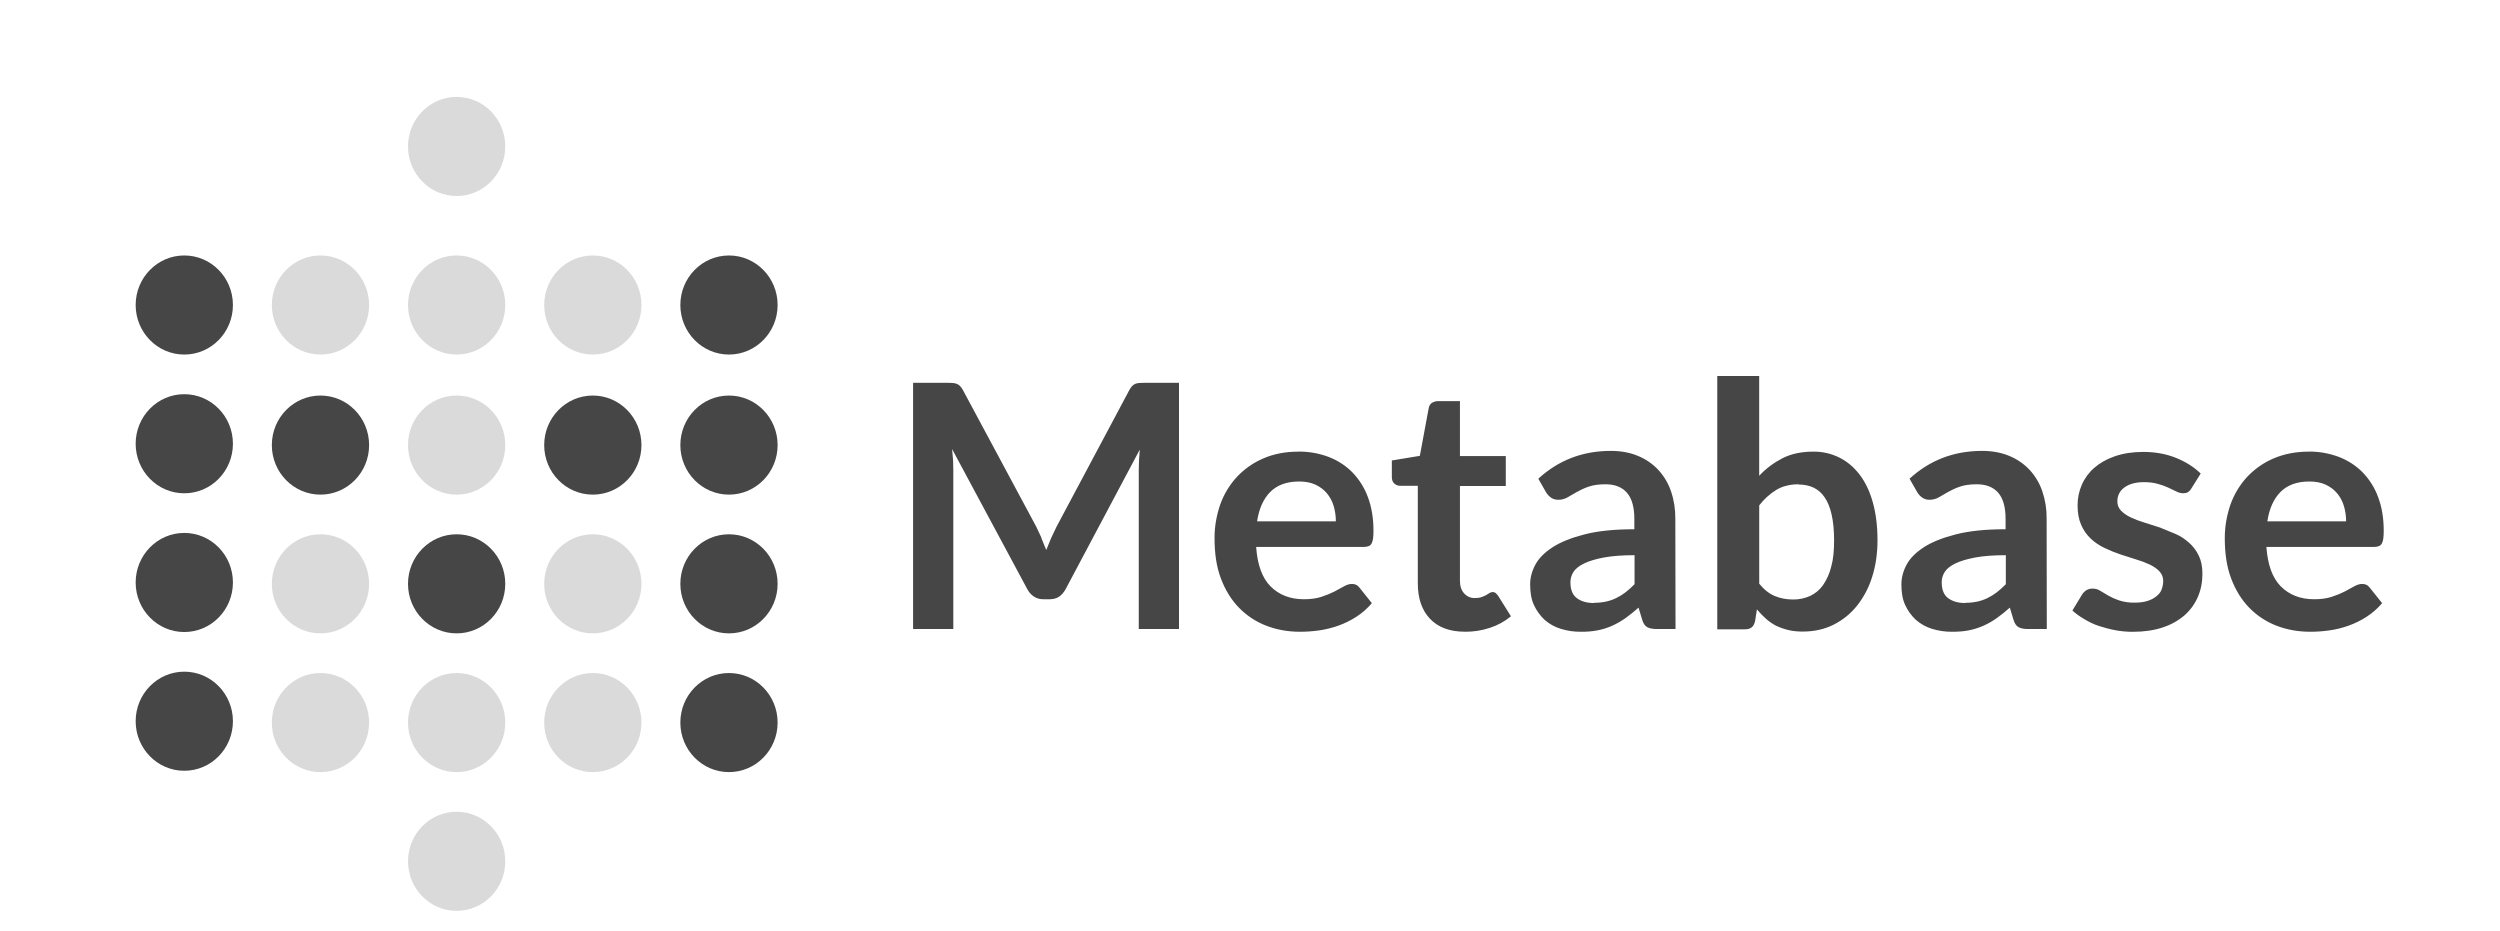
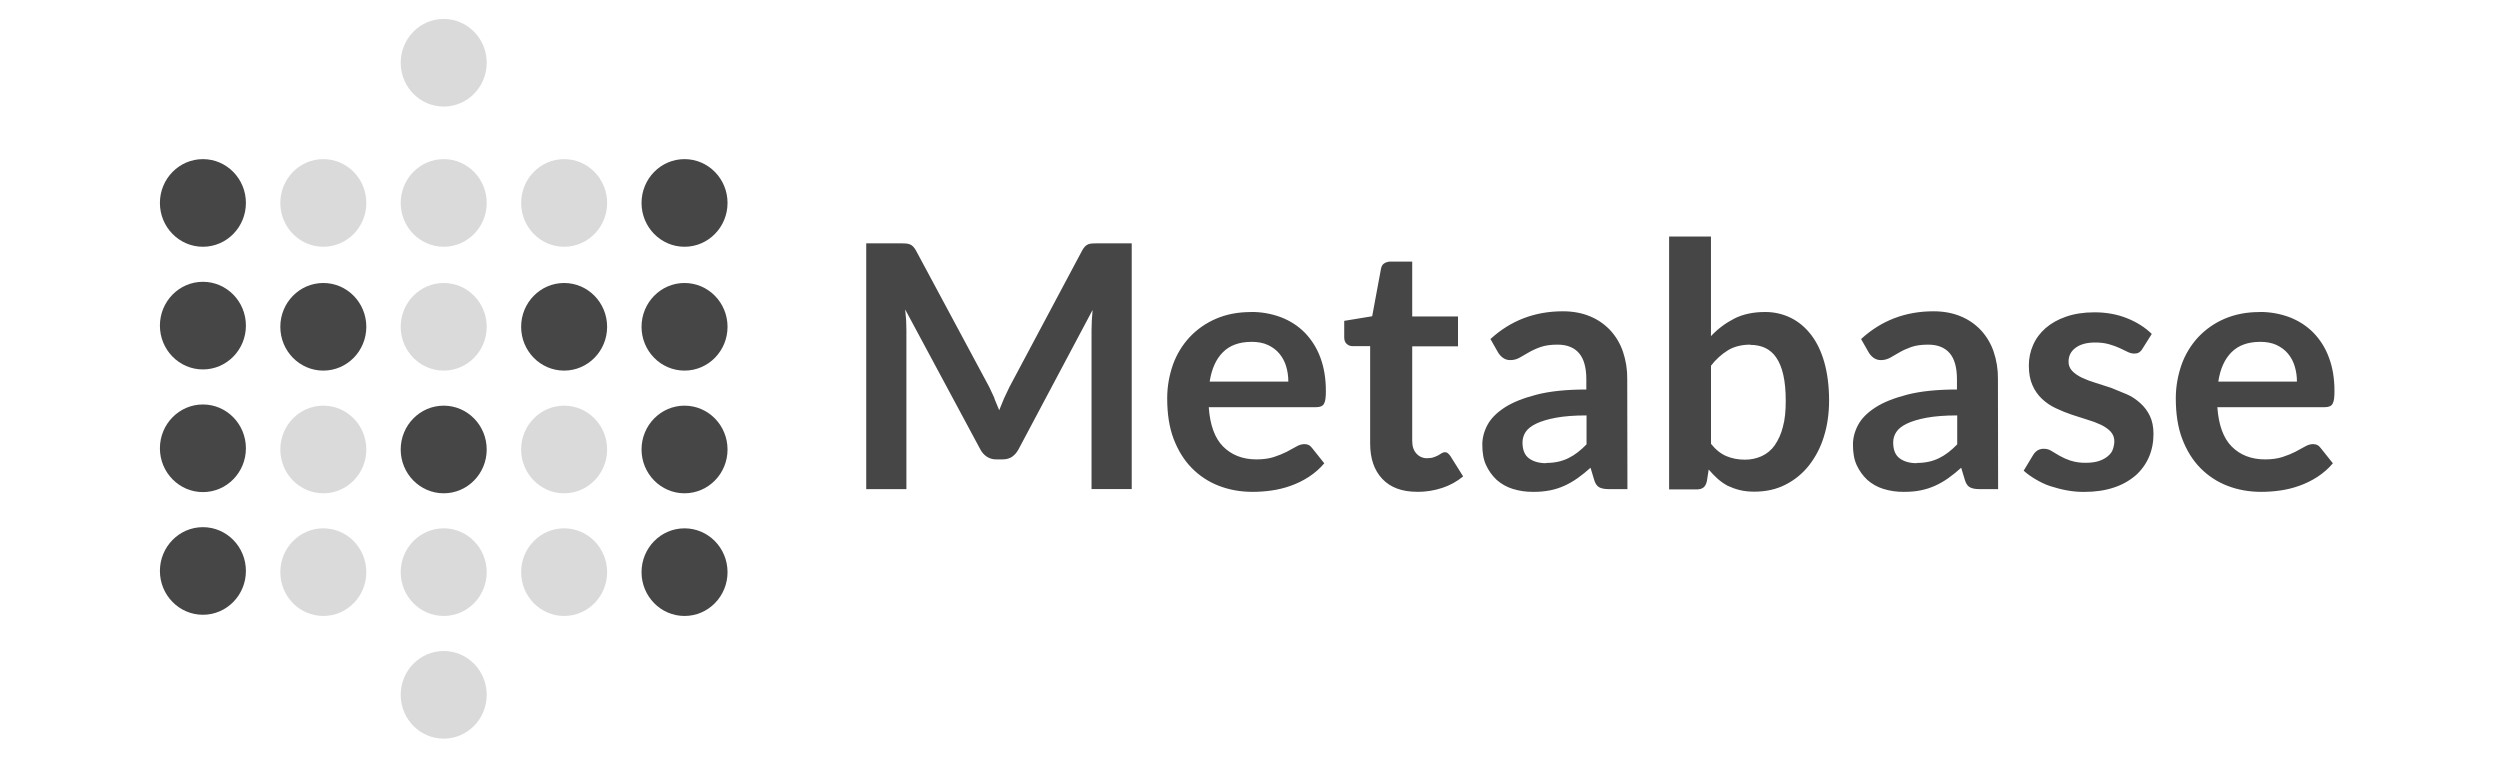
- <svg xmlns="http://www.w3.org/2000/svg" width="129" height="48" viewBox="0 0 129 48" fill="none">
-   <rect width="129" height="48" fill="transparent" />
-   <path d="M9.509 18.295C10.895 18.295 12.019 17.15 12.019 15.738C12.019 14.326 10.895 13.182 9.509 13.182C8.124 13.182 7 14.326 7 15.738C7 17.15 8.124 18.295 9.509 18.295Z" fill="#464646" />
-   <path d="M9.509 25.454C10.895 25.454 12.019 24.309 12.019 22.897C12.019 21.485 10.895 20.34 9.509 20.34C8.124 20.34 7 21.485 7 22.897C7 24.309 8.124 25.454 9.509 25.454Z" fill="#464646" />
-   <path opacity="0.2" d="M16.536 18.295C17.922 18.295 19.046 17.15 19.046 15.738C19.046 14.326 17.922 13.182 16.536 13.182C15.15 13.182 14.027 14.326 14.027 15.738C14.027 17.15 15.15 18.295 16.536 18.295Z" fill="#464646" />
-   <path d="M16.536 25.523C17.922 25.523 19.046 24.379 19.046 22.967C19.046 21.555 17.922 20.41 16.536 20.41C15.15 20.41 14.027 21.555 14.027 22.967C14.027 24.379 15.15 25.523 16.536 25.523Z" fill="#464646" />
-   <path opacity="0.2" d="M23.562 18.295C24.948 18.295 26.072 17.15 26.072 15.738C26.072 14.326 24.948 13.182 23.562 13.182C22.177 13.182 21.053 14.326 21.053 15.738C21.053 17.15 22.177 18.295 23.562 18.295Z" fill="#464646" />
-   <path opacity="0.2" d="M23.562 10.114C24.948 10.114 26.072 8.969 26.072 7.557C26.072 6.145 24.948 5 23.562 5C22.177 5 21.053 6.145 21.053 7.557C21.053 8.969 22.177 10.114 23.562 10.114Z" fill="#464646" />
-   <path opacity="0.2" d="M23.562 25.523C24.948 25.523 26.072 24.379 26.072 22.967C26.072 21.555 24.948 20.41 23.562 20.41C22.177 20.41 21.053 21.555 21.053 22.967C21.053 24.379 22.177 25.523 23.562 25.523Z" fill="#464646" />
-   <path opacity="0.2" d="M30.589 18.295C31.975 18.295 33.099 17.15 33.099 15.738C33.099 14.326 31.975 13.182 30.589 13.182C29.203 13.182 28.08 14.326 28.08 15.738C28.08 17.15 29.203 18.295 30.589 18.295Z" fill="#464646" />
-   <path d="M37.615 18.295C39.001 18.295 40.125 17.15 40.125 15.738C40.125 14.326 39.001 13.182 37.615 13.182C36.23 13.182 35.106 14.326 35.106 15.738C35.106 17.15 36.23 18.295 37.615 18.295Z" fill="#464646" />
-   <path d="M30.589 25.523C31.975 25.523 33.099 24.379 33.099 22.967C33.099 21.555 31.975 20.41 30.589 20.41C29.203 20.41 28.08 21.555 28.08 22.967C28.08 24.379 29.203 25.523 30.589 25.523Z" fill="#464646" />
-   <path d="M37.615 25.523C39.001 25.523 40.125 24.379 40.125 22.967C40.125 21.555 39.001 20.41 37.615 20.41C36.23 20.41 35.106 21.555 35.106 22.967C35.106 24.379 36.23 25.523 37.615 25.523Z" fill="#464646" />
-   <path d="M9.509 32.613C10.895 32.613 12.019 31.468 12.019 30.056C12.019 28.644 10.895 27.499 9.509 27.499C8.124 27.499 7 28.644 7 30.056C7 31.468 8.124 32.613 9.509 32.613Z" fill="#464646" />
-   <path opacity="0.2" d="M16.536 32.682C17.922 32.682 19.046 31.538 19.046 30.126C19.046 28.713 17.922 27.569 16.536 27.569C15.15 27.569 14.027 28.713 14.027 30.126C14.027 31.538 15.15 32.682 16.536 32.682Z" fill="#464646" />
-   <path d="M23.562 32.682C24.948 32.682 26.072 31.538 26.072 30.126C26.072 28.713 24.948 27.569 23.562 27.569C22.177 27.569 21.053 28.713 21.053 30.126C21.053 31.538 22.177 32.682 23.562 32.682Z" fill="#464646" />
-   <path opacity="0.2" d="M30.589 32.682C31.975 32.682 33.099 31.538 33.099 30.126C33.099 28.713 31.975 27.569 30.589 27.569C29.203 27.569 28.08 28.713 28.08 30.126C28.08 31.538 29.203 32.682 30.589 32.682Z" fill="#464646" />
-   <path d="M37.615 32.682C39.001 32.682 40.125 31.538 40.125 30.126C40.125 28.713 39.001 27.569 37.615 27.569C36.23 27.569 35.106 28.713 35.106 30.126C35.106 31.538 36.23 32.682 37.615 32.682Z" fill="#464646" />
-   <path d="M9.509 39.772C10.895 39.772 12.019 38.627 12.019 37.215C12.019 35.803 10.895 34.658 9.509 34.658C8.124 34.658 7 35.803 7 37.215C7 38.627 8.124 39.772 9.509 39.772Z" fill="#464646" />
-   <path opacity="0.2" d="M16.536 39.841C17.922 39.841 19.046 38.697 19.046 37.285C19.046 35.873 17.922 34.728 16.536 34.728C15.15 34.728 14.027 35.873 14.027 37.285C14.027 38.697 15.15 39.841 16.536 39.841Z" fill="#464646" />
-   <path opacity="0.2" d="M23.562 39.841C24.948 39.841 26.072 38.697 26.072 37.285C26.072 35.873 24.948 34.728 23.562 34.728C22.177 34.728 21.053 35.873 21.053 37.285C21.053 38.697 22.177 39.841 23.562 39.841Z" fill="#464646" />
-   <path opacity="0.2" d="M23.562 47C24.948 47 26.072 45.855 26.072 44.443C26.072 43.031 24.948 41.886 23.562 41.886C22.177 41.886 21.053 43.031 21.053 44.443C21.053 45.855 22.177 47 23.562 47Z" fill="#464646" />
-   <path opacity="0.2" d="M30.589 39.841C31.975 39.841 33.099 38.697 33.099 37.285C33.099 35.873 31.975 34.728 30.589 34.728C29.203 34.728 28.08 35.873 28.08 37.285C28.08 38.697 29.203 39.841 30.589 39.841Z" fill="#464646" />
-   <path d="M37.615 39.841C39.001 39.841 40.125 38.697 40.125 37.285C40.125 35.873 39.001 34.728 37.615 34.728C36.23 34.728 35.106 35.873 35.106 37.285C35.106 38.697 36.23 39.841 37.615 39.841Z" fill="#464646" />
-   <path d="M53.736 27.77L53.987 28.38L54.242 27.757L54.522 27.169L58.271 20.132C58.31 20.055 58.359 19.984 58.416 19.921C58.466 19.869 58.522 19.833 58.581 19.806C58.641 19.78 58.711 19.767 58.787 19.762C58.877 19.755 58.967 19.752 59.058 19.753H60.836V32.455H58.76V24.251L58.773 23.752L58.813 23.198L54.985 30.402C54.897 30.566 54.783 30.694 54.655 30.784C54.526 30.875 54.35 30.921 54.165 30.921H53.84C53.667 30.926 53.496 30.878 53.351 30.784C53.207 30.688 53.089 30.556 53.01 30.402L49.128 23.172L49.178 23.739L49.191 24.254V32.457H47.115V19.753H48.893L49.163 19.762C49.234 19.767 49.303 19.782 49.369 19.807C49.434 19.832 49.492 19.871 49.54 19.922C49.599 19.985 49.649 20.055 49.689 20.132L53.474 27.184L53.747 27.769L53.736 27.77ZM66.985 23.302C67.518 23.295 68.047 23.387 68.547 23.573C69.022 23.756 69.433 24.02 69.777 24.367C70.133 24.733 70.407 25.171 70.583 25.65C70.775 26.158 70.871 26.736 70.871 27.385C70.873 27.521 70.866 27.658 70.849 27.793C70.839 27.883 70.813 27.969 70.772 28.049C70.736 28.112 70.684 28.155 70.618 28.181C70.552 28.208 70.473 28.222 70.371 28.222H64.817C64.883 29.149 65.131 29.826 65.562 30.259C65.993 30.691 66.567 30.921 67.279 30.921C67.631 30.921 67.932 30.88 68.184 30.797C68.436 30.715 68.66 30.624 68.851 30.526L69.349 30.255C69.492 30.172 69.631 30.131 69.765 30.131C69.853 30.131 69.928 30.149 69.993 30.183C70.058 30.217 70.103 30.268 70.158 30.333L70.788 31.123C70.556 31.397 70.285 31.635 69.983 31.829C69.691 32.017 69.378 32.171 69.05 32.287C68.729 32.401 68.398 32.482 68.061 32.53C67.737 32.575 67.41 32.599 67.083 32.599C66.459 32.599 65.877 32.495 65.34 32.287C64.812 32.084 64.333 31.769 63.937 31.364C63.539 30.958 63.228 30.454 63 29.855C62.772 29.256 62.67 28.559 62.67 27.759C62.67 27.144 62.78 26.565 62.967 26.024C63.155 25.501 63.445 25.02 63.822 24.611C64.204 24.203 64.666 23.878 65.179 23.658C65.716 23.423 66.32 23.305 66.992 23.305L66.985 23.302ZM67.029 24.846C66.398 24.846 65.903 25.026 65.548 25.382C65.193 25.739 64.965 26.246 64.866 26.901H68.93C68.93 26.62 68.891 26.355 68.816 26.106C68.745 25.866 68.625 25.643 68.465 25.451C68.308 25.263 68.109 25.116 67.871 25.006C67.632 24.896 67.349 24.845 67.03 24.845L67.029 24.846ZM75.586 32.596C74.81 32.596 74.211 32.375 73.79 31.932C73.368 31.488 73.159 30.879 73.159 30.1V25.067H72.248C72.132 25.067 72.032 25.028 71.947 24.952C71.862 24.876 71.819 24.761 71.819 24.621V23.76L73.264 23.522L73.72 21.064C73.742 20.947 73.797 20.843 73.881 20.793C73.965 20.742 74.071 20.697 74.211 20.697H75.333V23.534H77.699V25.079H75.333V29.962C75.333 30.242 75.403 30.462 75.553 30.622C75.623 30.699 75.707 30.761 75.802 30.802C75.897 30.843 76 30.863 76.103 30.86C76.238 30.86 76.35 30.845 76.441 30.811C76.523 30.783 76.602 30.75 76.679 30.71L76.858 30.6C76.91 30.569 76.964 30.55 77.017 30.55C77.083 30.55 77.133 30.566 77.173 30.6C77.223 30.643 77.267 30.692 77.305 30.745L77.965 31.8C77.644 32.066 77.275 32.269 76.878 32.397C76.468 32.532 76.039 32.6 75.607 32.599L75.586 32.596ZM86.457 32.457H85.484C85.281 32.457 85.121 32.426 85.003 32.365C84.885 32.304 84.8 32.178 84.741 31.992L84.549 31.352C84.336 31.545 84.112 31.726 83.878 31.893C83.658 32.047 83.432 32.178 83.2 32.283C82.962 32.391 82.712 32.471 82.455 32.522C82.166 32.578 81.872 32.603 81.578 32.599C81.222 32.603 80.867 32.551 80.526 32.445C80.221 32.35 79.939 32.192 79.699 31.981C79.468 31.764 79.281 31.503 79.149 31.214C79.008 30.911 78.956 30.552 78.956 30.149C78.956 29.818 79.044 29.471 79.223 29.139C79.401 28.807 79.696 28.51 80.111 28.24C80.525 27.97 81.077 27.751 81.766 27.573C82.456 27.396 83.31 27.309 84.332 27.309V26.777C84.332 26.17 84.204 25.718 83.951 25.426C83.698 25.135 83.328 24.989 82.845 24.989C82.493 24.989 82.202 25.03 81.968 25.113C81.757 25.186 81.553 25.279 81.359 25.389L80.883 25.665C80.736 25.748 80.57 25.79 80.402 25.788C80.268 25.791 80.136 25.751 80.026 25.674C79.922 25.599 79.835 25.503 79.771 25.393L79.377 24.701C80.411 23.752 81.656 23.266 83.118 23.266C83.643 23.266 84.111 23.354 84.522 23.526C84.919 23.689 85.276 23.934 85.57 24.247C85.862 24.564 86.084 24.939 86.223 25.348C86.377 25.801 86.452 26.277 86.447 26.755L86.457 32.457ZM82.252 31.104C82.457 31.106 82.663 31.085 82.864 31.043C83.048 31.004 83.226 30.943 83.395 30.861C83.565 30.779 83.726 30.679 83.876 30.564C84.041 30.435 84.198 30.295 84.343 30.144V28.648C83.713 28.648 83.185 28.689 82.762 28.767C82.34 28.846 82 28.949 81.742 29.073C81.485 29.197 81.302 29.342 81.194 29.505C81.089 29.666 81.033 29.854 81.034 30.046C81.034 30.43 81.146 30.704 81.371 30.869C81.597 31.035 81.891 31.116 82.252 31.116V31.104ZM88.611 32.457V19.402H90.774V24.55C91.129 24.169 91.544 23.866 91.982 23.642C92.42 23.418 92.957 23.304 93.559 23.304C94.024 23.298 94.485 23.401 94.903 23.606C95.308 23.808 95.659 24.102 95.955 24.489C96.251 24.875 96.479 25.352 96.637 25.92C96.796 26.487 96.879 27.14 96.879 27.878C96.879 28.54 96.791 29.174 96.609 29.749C96.445 30.291 96.181 30.798 95.832 31.243C95.496 31.665 95.089 31.993 94.615 32.233C94.141 32.472 93.606 32.589 93.015 32.589C92.74 32.589 92.489 32.563 92.261 32.506C92.034 32.45 91.828 32.374 91.64 32.286C91.452 32.186 91.277 32.064 91.118 31.922C90.954 31.774 90.799 31.614 90.657 31.444L90.562 32.051C90.525 32.203 90.468 32.311 90.382 32.376C90.296 32.441 90.184 32.472 90.036 32.472H88.611V32.457ZM92.816 24.989C92.376 24.989 91.982 25.083 91.664 25.274C91.322 25.485 91.021 25.758 90.776 26.077V30.118C91.023 30.423 91.289 30.634 91.577 30.754C91.865 30.875 92.182 30.934 92.519 30.934C92.824 30.939 93.127 30.876 93.405 30.75C93.668 30.626 93.896 30.436 94.065 30.198C94.263 29.909 94.407 29.586 94.489 29.245C94.6 28.861 94.639 28.409 94.639 27.888C94.639 27.36 94.595 26.915 94.511 26.549C94.428 26.182 94.306 25.884 94.148 25.658C94.006 25.443 93.808 25.27 93.576 25.158C93.349 25.055 93.092 25.002 92.806 25.002L92.816 24.989ZM105.615 32.457H104.642C104.439 32.457 104.279 32.426 104.162 32.365C104.044 32.304 103.958 32.178 103.9 31.992L103.707 31.352C103.494 31.545 103.27 31.726 103.036 31.893C102.822 32.045 102.595 32.176 102.356 32.283C102.117 32.39 101.868 32.47 101.611 32.522C101.349 32.577 101.057 32.599 100.734 32.599C100.378 32.603 100.023 32.551 99.683 32.445C99.377 32.35 99.095 32.192 98.855 31.981C98.624 31.764 98.437 31.503 98.305 31.214C98.164 30.911 98.112 30.552 98.112 30.149C98.112 29.818 98.201 29.471 98.379 29.139C98.557 28.807 98.852 28.51 99.267 28.24C99.681 27.97 100.233 27.751 100.922 27.573C101.612 27.396 102.468 27.309 103.488 27.309V26.777C103.488 26.17 103.361 25.718 103.108 25.426C102.854 25.135 102.484 24.989 102.001 24.989C101.649 24.989 101.358 25.03 101.124 25.113C100.913 25.186 100.709 25.279 100.515 25.389L100.039 25.665C99.892 25.747 99.726 25.789 99.558 25.788C99.424 25.791 99.292 25.751 99.182 25.674C99.078 25.599 98.992 25.503 98.927 25.393L98.533 24.701C99.567 23.752 100.812 23.266 102.274 23.266C102.799 23.266 103.269 23.354 103.682 23.526C104.078 23.689 104.436 23.934 104.729 24.247C105.021 24.564 105.244 24.939 105.383 25.348C105.536 25.801 105.612 26.277 105.606 26.755L105.615 32.457ZM101.41 31.104C101.616 31.106 101.821 31.085 102.023 31.043C102.206 31.004 102.384 30.943 102.553 30.861C102.723 30.779 102.884 30.679 103.034 30.564C103.2 30.435 103.356 30.295 103.501 30.144V28.648C102.871 28.648 102.343 28.689 101.92 28.767C101.498 28.846 101.158 28.949 100.9 29.073C100.643 29.197 100.46 29.342 100.353 29.505C100.247 29.666 100.191 29.854 100.192 30.046C100.192 30.43 100.304 30.704 100.53 30.869C100.755 31.035 101.049 31.116 101.41 31.116V31.104ZM113.078 25.199C113.033 25.279 112.97 25.346 112.894 25.397C112.828 25.435 112.749 25.452 112.648 25.452C112.53 25.449 112.414 25.419 112.31 25.365L111.894 25.166C111.738 25.092 111.556 25.027 111.344 24.968C111.131 24.908 110.904 24.879 110.629 24.879C110.202 24.879 109.866 24.971 109.622 25.151C109.378 25.33 109.256 25.57 109.256 25.862C109.253 25.952 109.268 26.041 109.3 26.124C109.333 26.207 109.381 26.283 109.443 26.348C109.567 26.477 109.733 26.595 109.941 26.695C110.169 26.802 110.404 26.891 110.645 26.962L111.451 27.22L112.256 27.551C112.518 27.662 112.751 27.823 112.96 28.009C113.169 28.195 113.338 28.421 113.458 28.674C113.583 28.932 113.645 29.241 113.645 29.605C113.645 30.037 113.568 30.437 113.408 30.805C113.247 31.174 113.018 31.487 112.717 31.754C112.387 32.034 112.004 32.246 111.591 32.377C111.146 32.527 110.632 32.601 110.054 32.601C109.751 32.602 109.447 32.575 109.149 32.519C108.854 32.463 108.571 32.386 108.298 32.298C108.026 32.21 107.775 32.081 107.545 31.945C107.315 31.809 107.111 31.665 106.936 31.503L107.435 30.678C107.493 30.586 107.571 30.508 107.662 30.45C107.764 30.393 107.88 30.366 107.996 30.373C108.131 30.373 108.264 30.413 108.377 30.487L108.792 30.735C108.969 30.835 109.156 30.918 109.349 30.982C109.611 31.065 109.884 31.103 110.159 31.096C110.416 31.096 110.635 31.066 110.821 31.005C111.007 30.944 111.157 30.864 111.278 30.762C111.399 30.661 111.498 30.547 111.54 30.415C111.588 30.284 111.616 30.146 111.622 30.006C111.63 29.815 111.562 29.629 111.434 29.488C111.309 29.353 111.141 29.236 110.936 29.135C110.706 29.027 110.469 28.938 110.226 28.868L109.412 28.607C109.134 28.513 108.862 28.403 108.598 28.276C108.338 28.155 108.098 27.994 107.888 27.799C107.675 27.598 107.506 27.356 107.39 27.087C107.264 26.807 107.203 26.466 107.203 26.069C107.202 25.706 107.276 25.346 107.422 25.014C107.568 24.677 107.789 24.378 108.066 24.139C108.352 23.89 108.701 23.69 109.127 23.543C109.553 23.396 110.04 23.319 110.595 23.319C111.214 23.319 111.778 23.423 112.286 23.628C112.793 23.833 113.216 24.102 113.556 24.436L113.078 25.199ZM119.114 23.302C119.647 23.295 120.176 23.387 120.676 23.573C121.151 23.756 121.562 24.02 121.906 24.367C122.262 24.733 122.536 25.171 122.711 25.65C122.904 26.158 123 26.736 123 27.385C123.002 27.521 122.994 27.658 122.978 27.793C122.968 27.883 122.942 27.969 122.901 28.049C122.864 28.112 122.813 28.155 122.747 28.181C122.681 28.208 122.601 28.222 122.5 28.222H116.946C117.012 29.149 117.26 29.826 117.691 30.259C118.122 30.691 118.696 30.921 119.407 30.921C119.759 30.921 120.061 30.88 120.313 30.797C120.565 30.715 120.789 30.624 120.98 30.526L121.478 30.255C121.621 30.172 121.76 30.131 121.894 30.131C121.982 30.131 122.057 30.149 122.122 30.183C122.187 30.217 122.232 30.268 122.287 30.333L122.917 31.123C122.685 31.397 122.413 31.635 122.112 31.829C121.819 32.017 121.506 32.171 121.179 32.287C120.858 32.401 120.527 32.482 120.19 32.53C119.866 32.575 119.539 32.599 119.212 32.599C118.588 32.599 118.006 32.495 117.469 32.287C116.941 32.084 116.462 31.769 116.066 31.364C115.668 30.958 115.356 30.454 115.129 29.855C114.901 29.256 114.799 28.559 114.799 27.759C114.799 27.144 114.909 26.565 115.096 26.024C115.283 25.501 115.574 25.02 115.95 24.611C116.332 24.203 116.795 23.878 117.308 23.658C117.858 23.423 118.452 23.305 119.124 23.305L119.114 23.302ZM119.158 24.846C118.527 24.846 118.032 25.026 117.677 25.382C117.321 25.739 117.094 26.246 116.995 26.901H121.059C121.059 26.62 121.02 26.355 120.944 26.106C120.873 25.866 120.754 25.643 120.593 25.451C120.435 25.263 120.238 25.116 119.999 25.006C119.761 24.896 119.48 24.845 119.159 24.845L119.158 24.846Z" fill="#464646" />
+ <svg xmlns="http://www.w3.org/2000/svg" width="132" height="40" viewBox="0 0 132 40" fill="none">
+   <path d="M10.714 13.029C11.968 13.029 12.984 11.993 12.984 10.716C12.984 9.438 11.968 8.402 10.714 8.402C9.46 8.402 8.443 9.438 8.443 10.716C8.443 11.993 9.46 13.029 10.714 13.029Z" fill="#464646" />
+   <path d="M10.714 19.506C11.968 19.506 12.984 18.47 12.984 17.193C12.984 15.915 11.968 14.879 10.714 14.879C9.46 14.879 8.443 15.915 8.443 17.193C8.443 18.47 9.46 19.506 10.714 19.506Z" fill="#464646" />
+   <path opacity="0.2" d="M17.071 13.029C18.325 13.029 19.342 11.993 19.342 10.716C19.342 9.438 18.325 8.402 17.071 8.402C15.817 8.402 14.801 9.438 14.801 10.716C14.801 11.993 15.817 13.029 17.071 13.029Z" fill="#464646" />
+   <path d="M17.071 19.568C18.325 19.568 19.342 18.533 19.342 17.255C19.342 15.978 18.325 14.942 17.071 14.942C15.817 14.942 14.801 15.978 14.801 17.255C14.801 18.533 15.817 19.568 17.071 19.568Z" fill="#464646" />
+   <path opacity="0.2" d="M23.428 13.029C24.682 13.029 25.698 11.993 25.698 10.716C25.698 9.438 24.682 8.402 23.428 8.402C22.174 8.402 21.157 9.438 21.157 10.716C21.157 11.993 22.174 13.029 23.428 13.029Z" fill="#464646" />
+   <path opacity="0.2" d="M23.428 5.626C24.682 5.626 25.698 4.591 25.698 3.313C25.698 2.036 24.682 1 23.428 1C22.174 1 21.157 2.036 21.157 3.313C21.157 4.591 22.174 5.626 23.428 5.626Z" fill="#464646" />
+   <path opacity="0.2" d="M23.428 19.568C24.682 19.568 25.698 18.533 25.698 17.255C25.698 15.978 24.682 14.942 23.428 14.942C22.174 14.942 21.157 15.978 21.157 17.255C21.157 18.533 22.174 19.568 23.428 19.568Z" fill="#464646" />
+   <path opacity="0.2" d="M29.786 13.029C31.04 13.029 32.056 11.993 32.056 10.716C32.056 9.438 31.04 8.402 29.786 8.402C28.532 8.402 27.516 9.438 27.516 10.716C27.516 11.993 28.532 13.029 29.786 13.029Z" fill="#464646" />
+   <path d="M36.143 13.029C37.397 13.029 38.414 11.993 38.414 10.716C38.414 9.438 37.397 8.402 36.143 8.402C34.889 8.402 33.873 9.438 33.873 10.716C33.873 11.993 34.889 13.029 36.143 13.029Z" fill="#464646" />
+   <path d="M29.786 19.568C31.04 19.568 32.056 18.533 32.056 17.255C32.056 15.978 31.04 14.942 29.786 14.942C28.532 14.942 27.516 15.978 27.516 17.255C27.516 18.533 28.532 19.568 29.786 19.568Z" fill="#464646" />
+   <path d="M36.143 19.568C37.397 19.568 38.414 18.533 38.414 17.255C38.414 15.978 37.397 14.942 36.143 14.942C34.889 14.942 33.873 15.978 33.873 17.255C33.873 18.533 34.889 19.568 36.143 19.568Z" fill="#464646" />
+   <path d="M10.714 25.983C11.968 25.983 12.984 24.947 12.984 23.67C12.984 22.392 11.968 21.356 10.714 21.356C9.46 21.356 8.443 22.392 8.443 23.67C8.443 24.947 9.46 25.983 10.714 25.983Z" fill="#464646" />
+   <path opacity="0.2" d="M17.071 26.046C18.325 26.046 19.342 25.01 19.342 23.733C19.342 22.455 18.325 21.419 17.071 21.419C15.817 21.419 14.801 22.455 14.801 23.733C14.801 25.01 15.817 26.046 17.071 26.046Z" fill="#464646" />
+   <path d="M23.428 26.046C24.682 26.046 25.698 25.01 25.698 23.733C25.698 22.455 24.682 21.419 23.428 21.419C22.174 21.419 21.157 22.455 21.157 23.733C21.157 25.01 22.174 26.046 23.428 26.046Z" fill="#464646" />
+   <path opacity="0.2" d="M29.786 26.046C31.04 26.046 32.056 25.01 32.056 23.733C32.056 22.455 31.04 21.419 29.786 21.419C28.532 21.419 27.516 22.455 27.516 23.733C27.516 25.01 28.532 26.046 29.786 26.046Z" fill="#464646" />
+   <path d="M36.143 26.046C37.397 26.046 38.414 25.01 38.414 23.733C38.414 22.455 37.397 21.419 36.143 21.419C34.889 21.419 33.873 22.455 33.873 23.733C33.873 25.01 34.889 26.046 36.143 26.046Z" fill="#464646" />
+   <path d="M10.714 32.46C11.968 32.46 12.984 31.424 12.984 30.147C12.984 28.869 11.968 27.834 10.714 27.834C9.46 27.834 8.443 28.869 8.443 30.147C8.443 31.424 9.46 32.46 10.714 32.46Z" fill="#464646" />
+   <path opacity="0.2" d="M17.071 32.523C18.325 32.523 19.342 31.487 19.342 30.21C19.342 28.932 18.325 27.896 17.071 27.896C15.817 27.896 14.801 28.932 14.801 30.21C14.801 31.487 15.817 32.523 17.071 32.523Z" fill="#464646" />
+   <path opacity="0.2" d="M23.428 32.523C24.682 32.523 25.698 31.487 25.698 30.21C25.698 28.932 24.682 27.896 23.428 27.896C22.174 27.896 21.157 28.932 21.157 30.21C21.157 31.487 22.174 32.523 23.428 32.523Z" fill="#464646" />
+   <path opacity="0.2" d="M23.428 39C24.682 39 25.698 37.964 25.698 36.687C25.698 35.409 24.682 34.373 23.428 34.373C22.174 34.373 21.157 35.409 21.157 36.687C21.157 37.964 22.174 39 23.428 39Z" fill="#464646" />
+   <path opacity="0.2" d="M29.786 32.523C31.04 32.523 32.056 31.487 32.056 30.21C32.056 28.932 31.04 27.896 29.786 27.896C28.532 27.896 27.516 28.932 27.516 30.21C27.516 31.487 28.532 32.523 29.786 32.523Z" fill="#464646" />
+   <path d="M36.143 32.523C37.397 32.523 38.414 31.487 38.414 30.21C38.414 28.932 37.397 27.896 36.143 27.896C34.889 27.896 33.873 28.932 33.873 30.21C33.873 31.487 34.889 32.523 36.143 32.523Z" fill="#464646" />
+   <path d="M52.501 21.037L52.758 21.66L53.018 21.023L53.304 20.423L57.134 13.234C57.174 13.156 57.224 13.083 57.283 13.019C57.333 12.966 57.391 12.928 57.451 12.901C57.512 12.874 57.584 12.862 57.662 12.856C57.754 12.849 57.846 12.846 57.938 12.847H59.755V25.823H57.633V17.442L57.647 16.932L57.689 16.366L53.777 23.726C53.687 23.893 53.571 24.024 53.44 24.116C53.309 24.209 53.129 24.256 52.94 24.256H52.608C52.431 24.261 52.257 24.212 52.108 24.116C51.961 24.018 51.841 23.884 51.76 23.726L47.794 16.34L47.845 16.92L47.858 17.445V25.825H45.737V12.847H47.554L47.83 12.856C47.902 12.861 47.973 12.877 48.04 12.902C48.107 12.928 48.166 12.968 48.215 13.02C48.275 13.084 48.326 13.156 48.367 13.234L52.234 20.438L52.513 21.036L52.501 21.037ZM66.036 16.472C66.581 16.465 67.122 16.559 67.632 16.749C68.118 16.936 68.537 17.206 68.889 17.561C69.252 17.935 69.533 18.381 69.712 18.872C69.908 19.39 70.006 19.981 70.006 20.644C70.008 20.783 70.001 20.922 69.984 21.061C69.974 21.152 69.947 21.241 69.905 21.322C69.868 21.386 69.815 21.43 69.748 21.457C69.68 21.484 69.599 21.499 69.496 21.499H63.822C63.889 22.446 64.142 23.138 64.583 23.58C65.024 24.021 65.609 24.256 66.336 24.256C66.696 24.256 67.004 24.214 67.261 24.13C67.519 24.045 67.748 23.953 67.942 23.853L68.452 23.575C68.598 23.491 68.74 23.449 68.877 23.449C68.966 23.449 69.043 23.467 69.109 23.502C69.176 23.537 69.222 23.589 69.278 23.655L69.922 24.462C69.685 24.742 69.407 24.985 69.099 25.184C68.8 25.376 68.481 25.533 68.146 25.651C67.818 25.768 67.48 25.851 67.136 25.899C66.805 25.946 66.471 25.97 66.136 25.97C65.499 25.97 64.904 25.864 64.356 25.651C63.816 25.444 63.328 25.123 62.923 24.709C62.516 24.294 62.198 23.779 61.965 23.167C61.733 22.555 61.628 21.843 61.628 21.026C61.628 20.398 61.74 19.806 61.931 19.254C62.123 18.719 62.42 18.228 62.805 17.81C63.195 17.393 63.667 17.061 64.192 16.836C64.74 16.596 65.357 16.476 66.043 16.476L66.036 16.472ZM66.081 18.05C65.437 18.05 64.931 18.234 64.569 18.598C64.205 18.962 63.973 19.48 63.871 20.149H68.024C68.024 19.863 67.984 19.592 67.907 19.337C67.834 19.092 67.712 18.864 67.548 18.668C67.388 18.476 67.185 18.326 66.941 18.213C66.697 18.101 66.408 18.049 66.082 18.049L66.081 18.05ZM74.823 25.967C74.03 25.967 73.418 25.742 72.988 25.288C72.558 24.835 72.344 24.213 72.344 23.418V18.276H71.413C71.294 18.276 71.192 18.236 71.106 18.158C71.019 18.081 70.975 17.963 70.975 17.82V16.941L72.451 16.698L72.917 14.186C72.94 14.067 72.996 13.961 73.081 13.909C73.167 13.857 73.276 13.811 73.418 13.811H74.565V16.71H76.982V18.288H74.565V23.277C74.565 23.563 74.636 23.787 74.79 23.951C74.86 24.029 74.947 24.092 75.044 24.134C75.141 24.176 75.246 24.197 75.352 24.194C75.489 24.194 75.604 24.178 75.697 24.143C75.78 24.115 75.862 24.081 75.94 24.041L76.123 23.928C76.176 23.896 76.231 23.877 76.285 23.877C76.352 23.877 76.404 23.893 76.444 23.928C76.495 23.972 76.541 24.022 76.579 24.077L77.254 25.154C76.925 25.426 76.549 25.633 76.143 25.764C75.724 25.902 75.286 25.971 74.845 25.97L74.823 25.967ZM85.928 25.825H84.935C84.727 25.825 84.564 25.794 84.444 25.732C84.323 25.669 84.236 25.54 84.176 25.351L83.98 24.697C83.762 24.894 83.533 25.078 83.294 25.249C83.069 25.407 82.839 25.54 82.601 25.648C82.358 25.758 82.103 25.839 81.841 25.891C81.545 25.948 81.245 25.975 80.945 25.97C80.581 25.974 80.218 25.921 79.87 25.813C79.558 25.716 79.27 25.555 79.025 25.339C78.789 25.117 78.598 24.851 78.463 24.556C78.319 24.246 78.266 23.88 78.266 23.467C78.266 23.129 78.356 22.775 78.538 22.436C78.72 22.096 79.022 21.793 79.445 21.517C79.869 21.241 80.432 21.018 81.137 20.836C81.842 20.655 82.714 20.566 83.758 20.566V20.023C83.758 19.403 83.628 18.941 83.369 18.643C83.111 18.345 82.732 18.197 82.238 18.197C81.879 18.197 81.582 18.238 81.343 18.323C81.127 18.398 80.919 18.492 80.721 18.605L80.234 18.886C80.085 18.971 79.915 19.015 79.743 19.013C79.606 19.016 79.471 18.975 79.359 18.895C79.253 18.819 79.164 18.722 79.098 18.609L78.696 17.901C79.752 16.932 81.025 16.436 82.517 16.436C83.054 16.436 83.532 16.526 83.953 16.702C84.358 16.868 84.722 17.119 85.022 17.438C85.321 17.762 85.548 18.145 85.69 18.563C85.847 19.026 85.924 19.511 85.918 20L85.928 25.825ZM81.633 24.443C81.843 24.445 82.053 24.424 82.259 24.381C82.446 24.341 82.628 24.279 82.8 24.195C82.974 24.111 83.138 24.009 83.291 23.891C83.461 23.76 83.621 23.617 83.769 23.462V21.934C83.125 21.934 82.586 21.976 82.154 22.056C81.722 22.136 81.375 22.242 81.112 22.368C80.849 22.494 80.663 22.643 80.552 22.81C80.445 22.974 80.387 23.166 80.388 23.362C80.388 23.755 80.503 24.034 80.733 24.203C80.964 24.372 81.264 24.456 81.633 24.456V24.443ZM88.129 25.825V12.489H90.339V17.748C90.702 17.358 91.126 17.049 91.573 16.82C92.02 16.592 92.569 16.474 93.184 16.474C93.659 16.468 94.13 16.574 94.557 16.783C94.971 16.989 95.329 17.29 95.632 17.685C95.934 18.079 96.167 18.567 96.329 19.147C96.49 19.726 96.576 20.393 96.576 21.147C96.576 21.824 96.486 22.472 96.299 23.059C96.132 23.613 95.863 24.13 95.506 24.585C95.163 25.016 94.747 25.352 94.263 25.596C93.778 25.841 93.232 25.96 92.628 25.96C92.347 25.96 92.091 25.933 91.859 25.876C91.626 25.818 91.416 25.74 91.223 25.65C91.032 25.548 90.853 25.423 90.691 25.278C90.522 25.127 90.365 24.964 90.22 24.79L90.122 25.41C90.085 25.566 90.026 25.676 89.939 25.743C89.851 25.809 89.736 25.841 89.585 25.841H88.129V25.825ZM92.425 18.197C91.975 18.197 91.573 18.292 91.248 18.487C90.898 18.703 90.591 18.981 90.341 19.308V23.435C90.593 23.748 90.865 23.963 91.159 24.086C91.454 24.209 91.778 24.27 92.121 24.27C92.433 24.274 92.742 24.21 93.026 24.081C93.296 23.955 93.528 23.761 93.701 23.518C93.903 23.222 94.05 22.892 94.135 22.544C94.247 22.152 94.287 21.69 94.287 21.157C94.287 20.619 94.243 20.163 94.157 19.789C94.072 19.415 93.947 19.111 93.786 18.88C93.641 18.66 93.439 18.483 93.202 18.369C92.969 18.263 92.707 18.209 92.415 18.209L92.425 18.197ZM105.5 25.825H104.506C104.299 25.825 104.135 25.794 104.016 25.732C103.895 25.669 103.807 25.54 103.748 25.351L103.551 24.697C103.333 24.894 103.105 25.078 102.866 25.249C102.647 25.404 102.415 25.538 102.171 25.648C101.927 25.757 101.672 25.839 101.41 25.891C101.142 25.948 100.844 25.97 100.514 25.97C100.15 25.974 99.788 25.921 99.44 25.813C99.128 25.716 98.84 25.555 98.594 25.339C98.359 25.117 98.168 24.851 98.032 24.556C97.889 24.246 97.836 23.88 97.836 23.467C97.836 23.129 97.926 22.775 98.108 22.436C98.29 22.096 98.591 21.793 99.015 21.517C99.439 21.241 100.002 21.018 100.706 20.836C101.411 20.655 102.285 20.566 103.327 20.566V20.023C103.327 19.403 103.198 18.941 102.939 18.643C102.68 18.345 102.302 18.197 101.808 18.197C101.449 18.197 101.151 18.238 100.912 18.323C100.697 18.398 100.488 18.492 100.29 18.605L99.804 18.886C99.654 18.97 99.484 19.014 99.313 19.013C99.175 19.016 99.041 18.975 98.928 18.895C98.823 18.819 98.734 18.722 98.668 18.609L98.265 17.901C99.322 16.932 100.594 16.436 102.087 16.436C102.623 16.436 103.104 16.526 103.526 16.702C103.93 16.868 104.296 17.119 104.595 17.438C104.893 17.762 105.121 18.145 105.263 18.563C105.42 19.026 105.497 19.511 105.491 20L105.5 25.825ZM101.204 24.443C101.415 24.445 101.624 24.424 101.831 24.381C102.018 24.341 102.2 24.279 102.372 24.195C102.546 24.111 102.71 24.009 102.864 23.891C103.033 23.76 103.192 23.617 103.341 23.462V21.934C102.697 21.934 102.158 21.976 101.725 22.056C101.294 22.136 100.947 22.242 100.683 22.368C100.421 22.494 100.234 22.643 100.125 22.81C100.016 22.974 99.959 23.166 99.96 23.362C99.96 23.755 100.075 24.034 100.305 24.203C100.535 24.372 100.836 24.456 101.204 24.456V24.443ZM113.124 18.411C113.078 18.492 113.014 18.561 112.936 18.612C112.869 18.652 112.788 18.669 112.685 18.669C112.564 18.666 112.446 18.635 112.34 18.58L111.915 18.377C111.755 18.301 111.569 18.235 111.353 18.174C111.135 18.113 110.903 18.084 110.622 18.084C110.186 18.084 109.843 18.177 109.594 18.361C109.344 18.545 109.22 18.79 109.22 19.088C109.217 19.179 109.232 19.27 109.265 19.355C109.298 19.441 109.348 19.518 109.411 19.584C109.538 19.716 109.707 19.837 109.92 19.939C110.153 20.048 110.393 20.139 110.639 20.212L111.462 20.476L112.285 20.814C112.552 20.926 112.79 21.091 113.004 21.282C113.217 21.471 113.39 21.702 113.513 21.96C113.64 22.224 113.704 22.539 113.704 22.911C113.704 23.353 113.625 23.761 113.461 24.138C113.297 24.514 113.063 24.834 112.756 25.107C112.418 25.393 112.027 25.61 111.605 25.744C111.151 25.897 110.626 25.973 110.035 25.973C109.726 25.974 109.415 25.945 109.111 25.888C108.809 25.832 108.52 25.753 108.241 25.663C107.963 25.573 107.707 25.441 107.472 25.302C107.237 25.163 107.029 25.016 106.85 24.851L107.36 24.008C107.419 23.914 107.498 23.834 107.591 23.775C107.696 23.717 107.814 23.689 107.933 23.696C108.071 23.696 108.206 23.737 108.322 23.813L108.746 24.066C108.927 24.168 109.118 24.253 109.315 24.318C109.582 24.403 109.861 24.442 110.142 24.435C110.405 24.435 110.629 24.404 110.819 24.342C111.009 24.28 111.162 24.197 111.285 24.094C111.409 23.99 111.51 23.874 111.553 23.739C111.602 23.605 111.631 23.464 111.637 23.322C111.645 23.127 111.576 22.936 111.445 22.792C111.317 22.654 111.146 22.535 110.936 22.431C110.701 22.322 110.459 22.23 110.211 22.159L109.379 21.892C109.095 21.796 108.817 21.683 108.548 21.554C108.282 21.431 108.037 21.266 107.822 21.066C107.605 20.861 107.432 20.614 107.314 20.339C107.185 20.053 107.123 19.705 107.123 19.299C107.121 18.928 107.197 18.561 107.346 18.221C107.495 17.878 107.721 17.572 108.004 17.328C108.296 17.073 108.653 16.869 109.088 16.719C109.523 16.569 110.021 16.49 110.588 16.49C111.22 16.49 111.796 16.596 112.315 16.806C112.833 17.015 113.265 17.29 113.613 17.631L113.124 18.411ZM119.291 16.472C119.835 16.465 120.376 16.559 120.886 16.749C121.372 16.936 121.791 17.206 122.143 17.561C122.507 17.935 122.786 18.381 122.965 18.872C123.162 19.39 123.26 19.981 123.26 20.644C123.263 20.783 123.254 20.922 123.238 21.061C123.228 21.152 123.201 21.241 123.159 21.322C123.122 21.386 123.069 21.43 123.002 21.457C122.935 21.484 122.853 21.499 122.75 21.499H117.076C117.143 22.446 117.397 23.138 117.837 23.58C118.277 24.021 118.864 24.256 119.59 24.256C119.95 24.256 120.258 24.214 120.515 24.13C120.773 24.045 121.002 23.953 121.197 23.853L121.706 23.575C121.852 23.491 121.994 23.449 122.131 23.449C122.22 23.449 122.297 23.467 122.364 23.502C122.43 23.537 122.476 23.589 122.532 23.655L123.176 24.462C122.939 24.742 122.661 24.985 122.353 25.184C122.054 25.376 121.734 25.533 121.4 25.651C121.072 25.768 120.734 25.851 120.39 25.899C120.059 25.946 119.725 25.97 119.391 25.97C118.753 25.97 118.159 25.864 117.61 25.651C117.071 25.444 116.581 25.123 116.177 24.709C115.77 24.294 115.451 23.779 115.22 23.167C114.987 22.555 114.882 21.843 114.882 21.026C114.882 20.398 114.995 19.806 115.186 19.254C115.377 18.719 115.674 18.228 116.058 17.81C116.449 17.393 116.922 17.061 117.446 16.836C118.007 16.596 118.614 16.476 119.301 16.476L119.291 16.472ZM119.336 18.05C118.691 18.05 118.185 18.234 117.823 18.598C117.459 18.962 117.227 19.48 117.126 20.149H121.278C121.278 19.863 121.238 19.592 121.16 19.337C121.088 19.092 120.966 18.864 120.802 18.668C120.64 18.476 120.439 18.326 120.195 18.213C119.952 18.101 119.664 18.049 119.337 18.049L119.336 18.05Z" fill="#464646" />
</svg>
